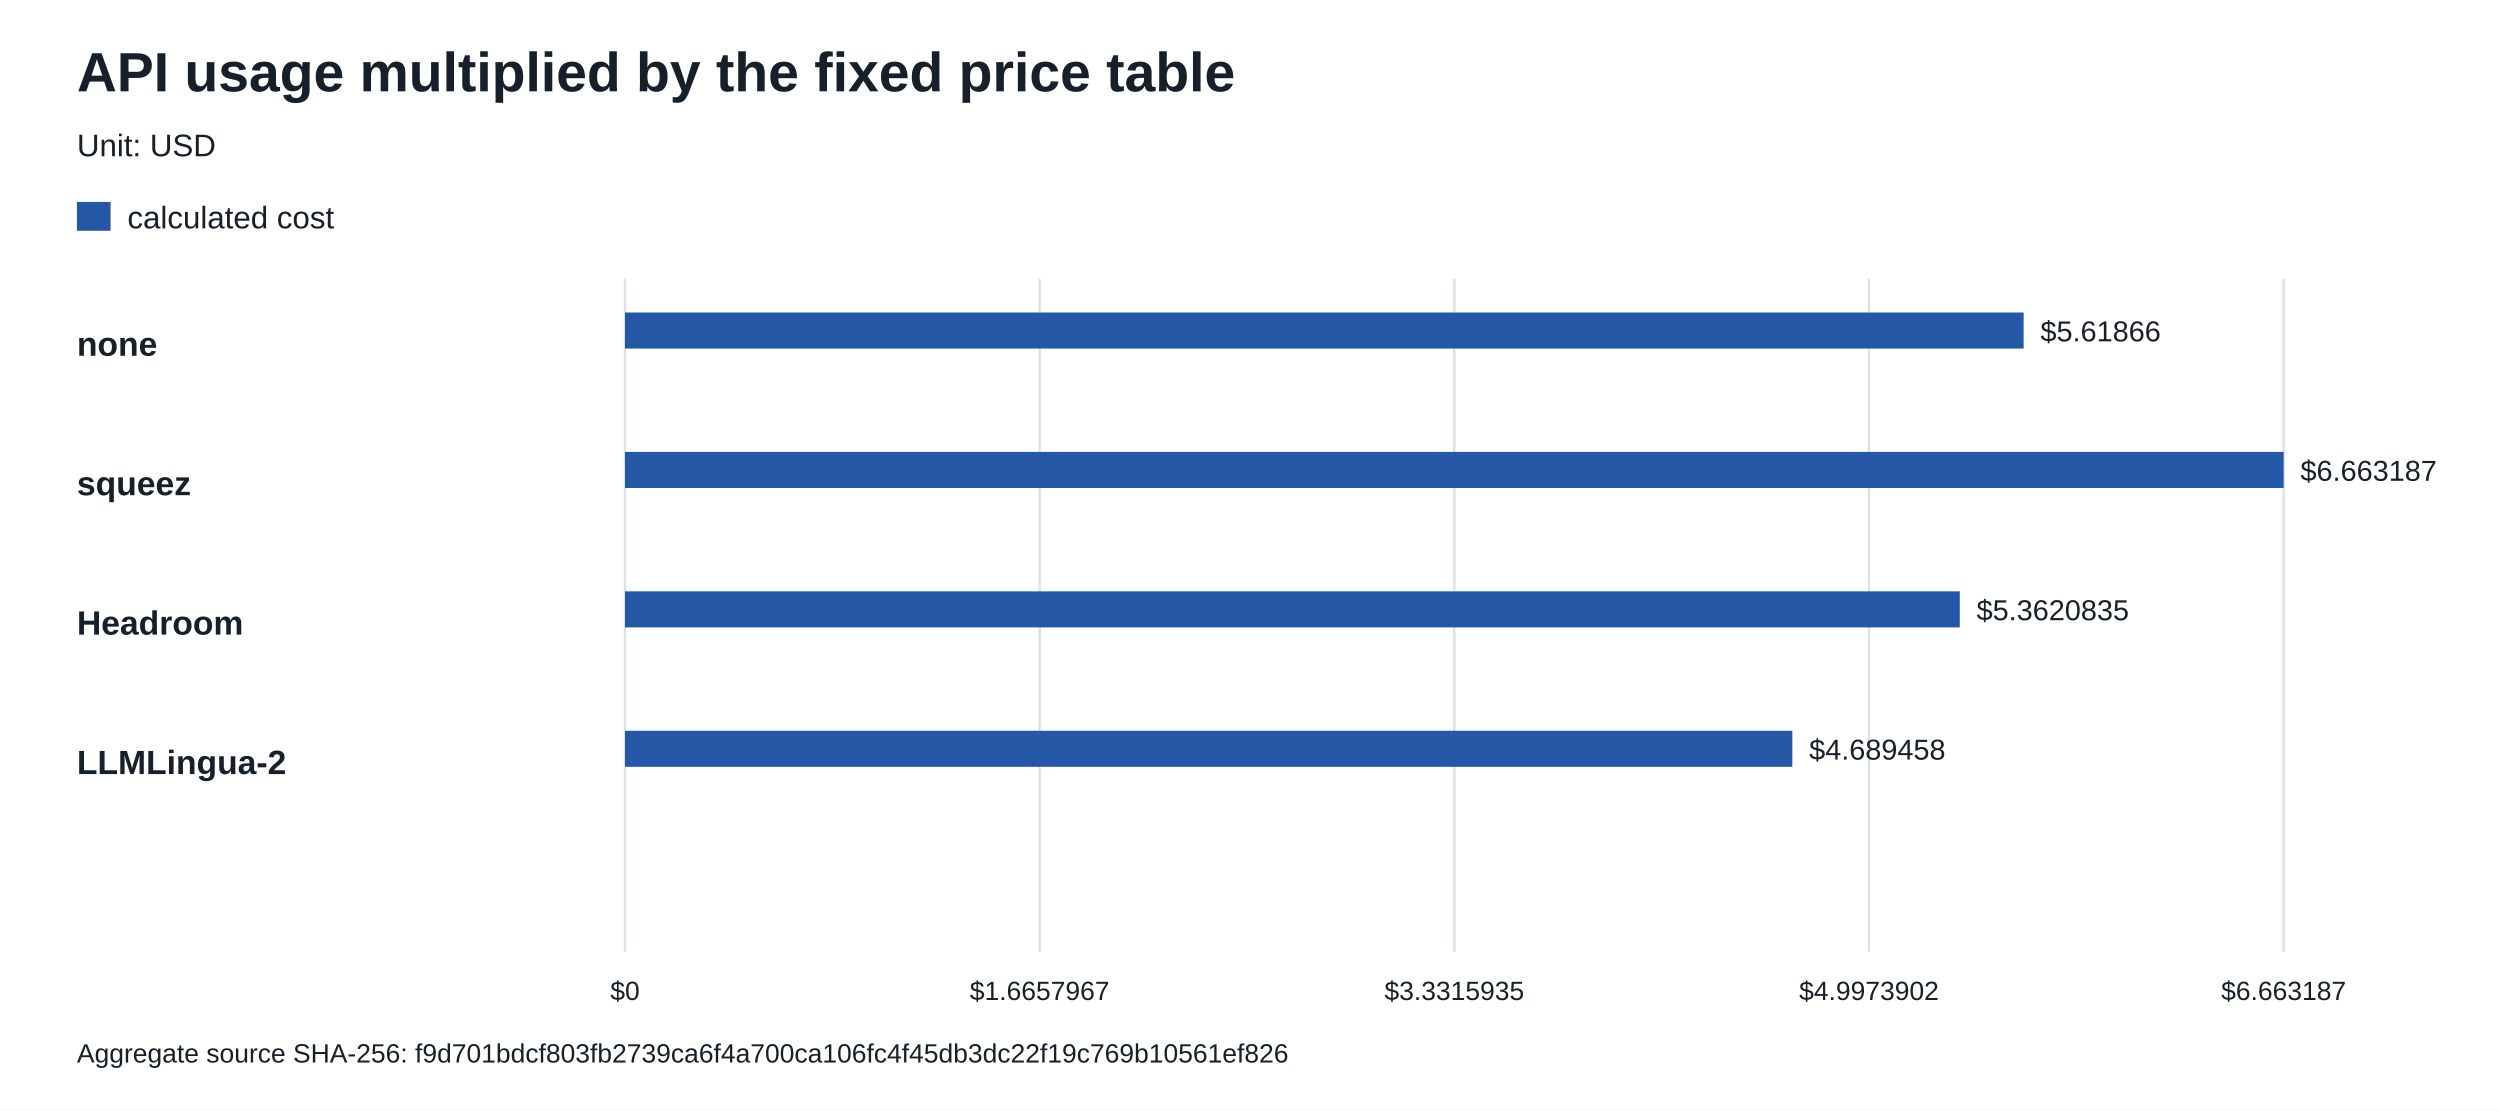
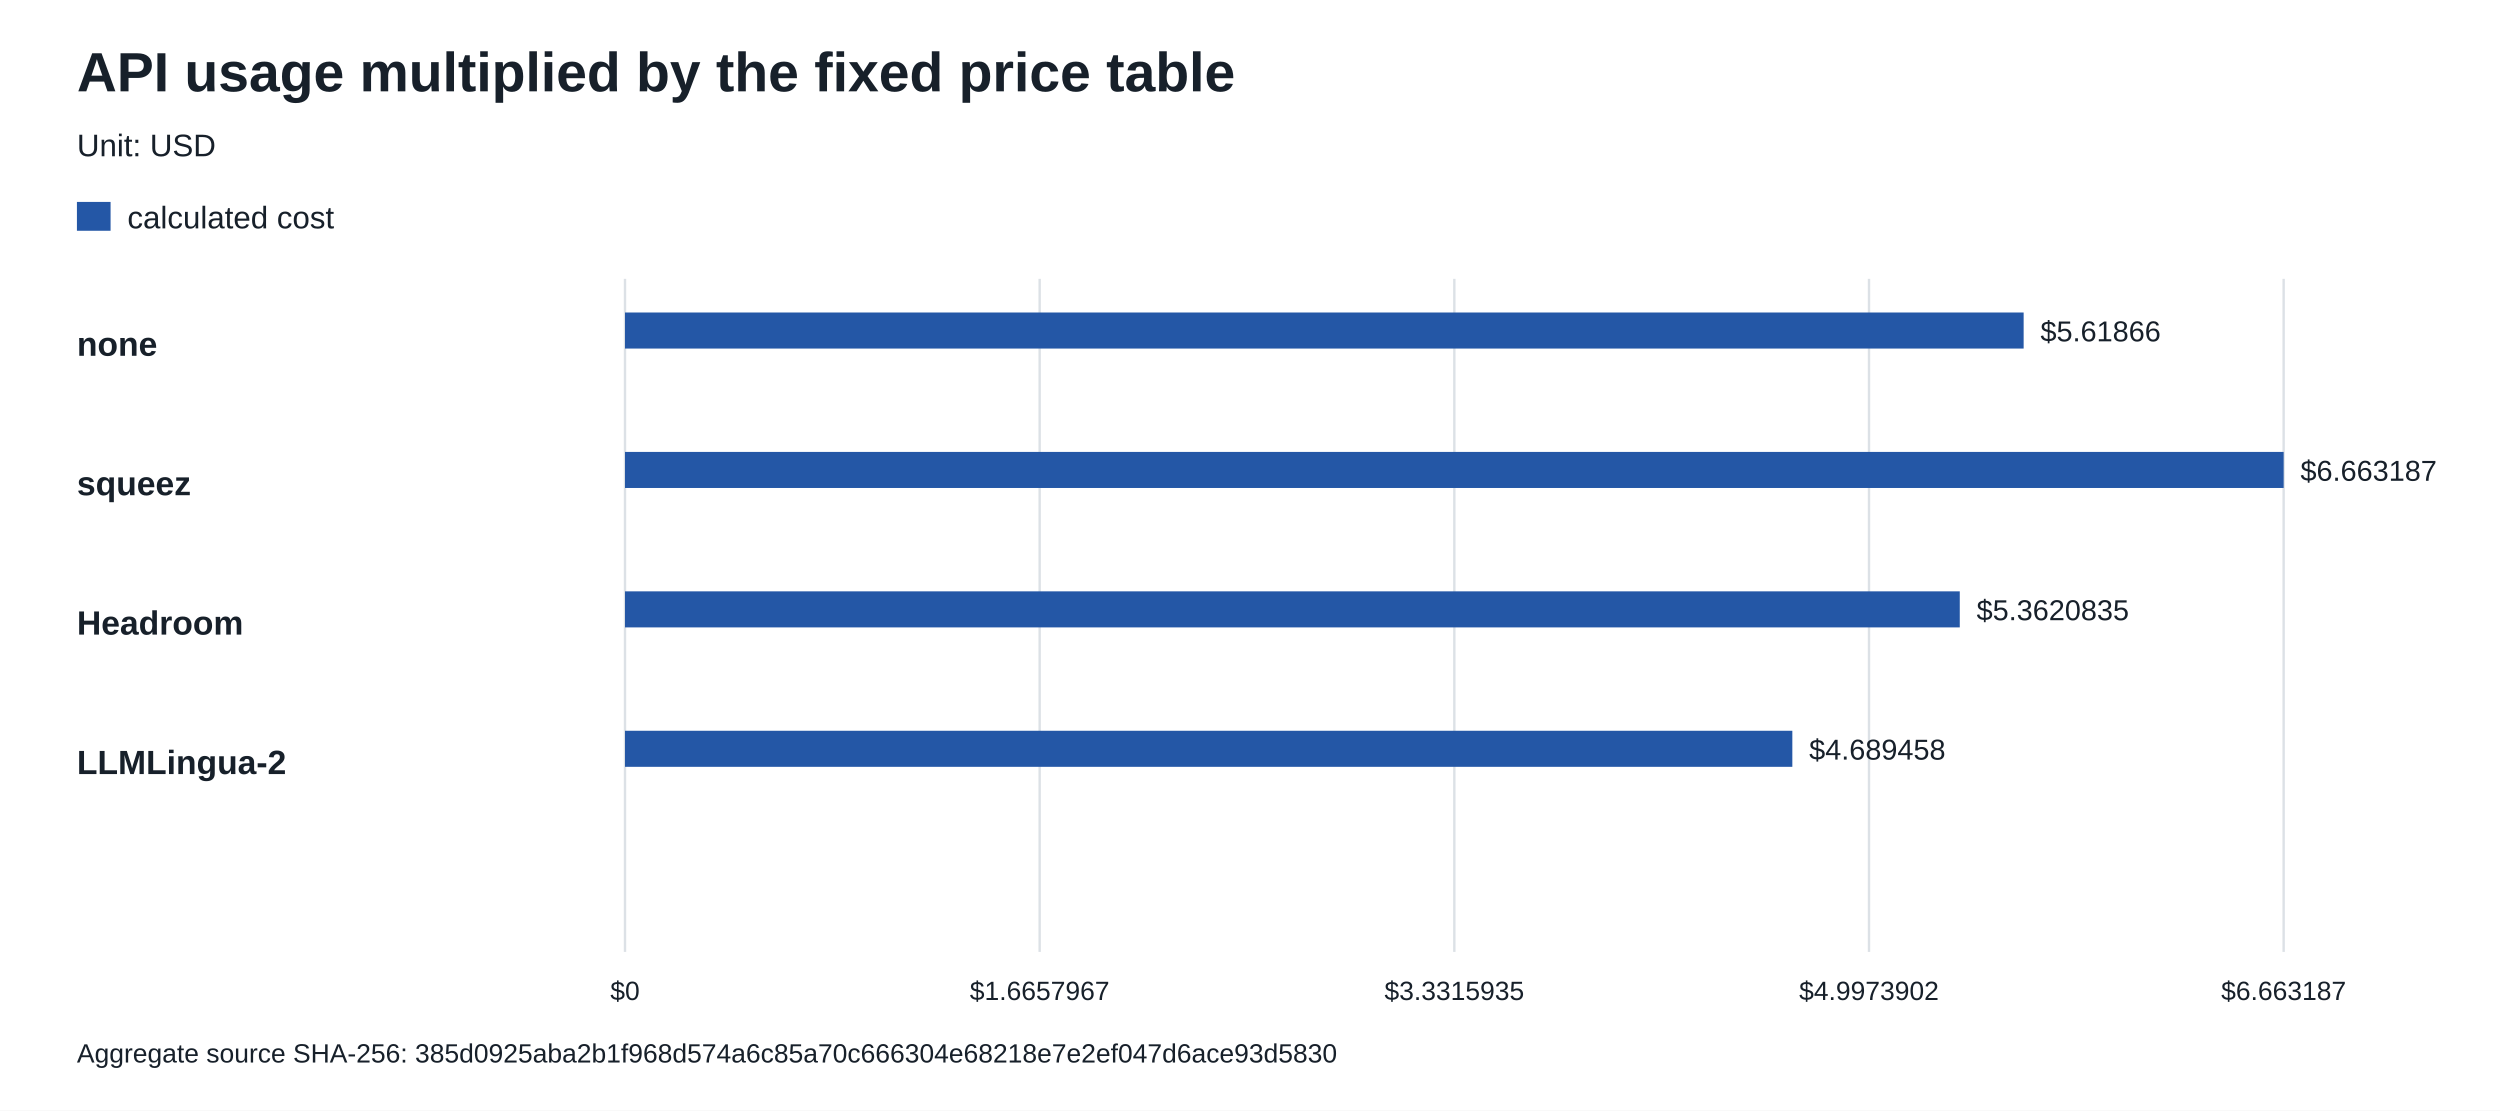
<svg xmlns="http://www.w3.org/2000/svg" width="1040" height="462" viewBox="0 0 1040 462" role="img" aria-labelledby="title desc">
  <rect width="100%" height="100%" fill="#ffffff" />
  <g font-family="Arial, sans-serif" font-variant-numeric="tabular-nums" fill="#17202a">
    <text x="32" y="38" font-size="23" font-weight="600">API usage multiplied by the fixed price table</text>
    <text x="32" y="65" font-size="13">Unit: USD</text>
    <rect x="32" y="84" width="14" height="12" fill="#2457a6" />
    <text x="53" y="95" font-size="13">calculated cost</text>
    <path d="M260.00,116 V396" stroke="#dce1e6" />
    <text x="260.00" y="416" text-anchor="middle" font-size="11">$0</text>
    <path d="M432.50,116 V396" stroke="#dce1e6" />
    <text x="432.50" y="416" text-anchor="middle" font-size="11">$1.6657967</text>
    <path d="M605.00,116 V396" stroke="#dce1e6" />
    <text x="605.00" y="416" text-anchor="middle" font-size="11">$3.3315935</text>
    <path d="M777.50,116 V396" stroke="#dce1e6" />
    <text x="777.50" y="416" text-anchor="middle" font-size="11">$4.9973902</text>
    <path d="M950.00,116 V396" stroke="#dce1e6" />
    <text x="950.00" y="416" text-anchor="middle" font-size="11">$6.663187</text>
    <text x="32" y="148" font-size="14" font-weight="600">none</text>
    <rect x="260" y="130" width="581.835" height="15" fill="#2457a6" />
    <text x="848.835" y="142" font-size="12">$5.61866</text>
    <text x="32" y="206" font-size="14" font-weight="600">squeez</text>
    <rect x="260" y="188" width="690.000" height="15" fill="#2457a6" />
    <text x="957.000" y="200" font-size="12">$6.663187</text>
    <text x="32" y="264" font-size="14" font-weight="600">Headroom</text>
    <rect x="260" y="246" width="555.265" height="15" fill="#2457a6" />
    <text x="822.265" y="258" font-size="12">$5.3620835</text>
    <text x="32" y="322" font-size="14" font-weight="600">LLMLingua-2</text>
    <rect x="260" y="304" width="485.612" height="15" fill="#2457a6" />
    <text x="752.612" y="316" font-size="12">$4.689458</text>
-     <text x="32" y="442" font-size="11">Aggregate source SHA-256: f9d701bdcf803fb2739ca6f4a700ca106fc4f45db3dc22f19c769b10561ef826</text>
+     <text x="32" y="442" font-size="11">Aggregate source SHA-256: 385d0925aba2b1f968d574a6c85a70c666304e68218e7e2ef047d6ace93d5830</text>
  </g>
</svg>
